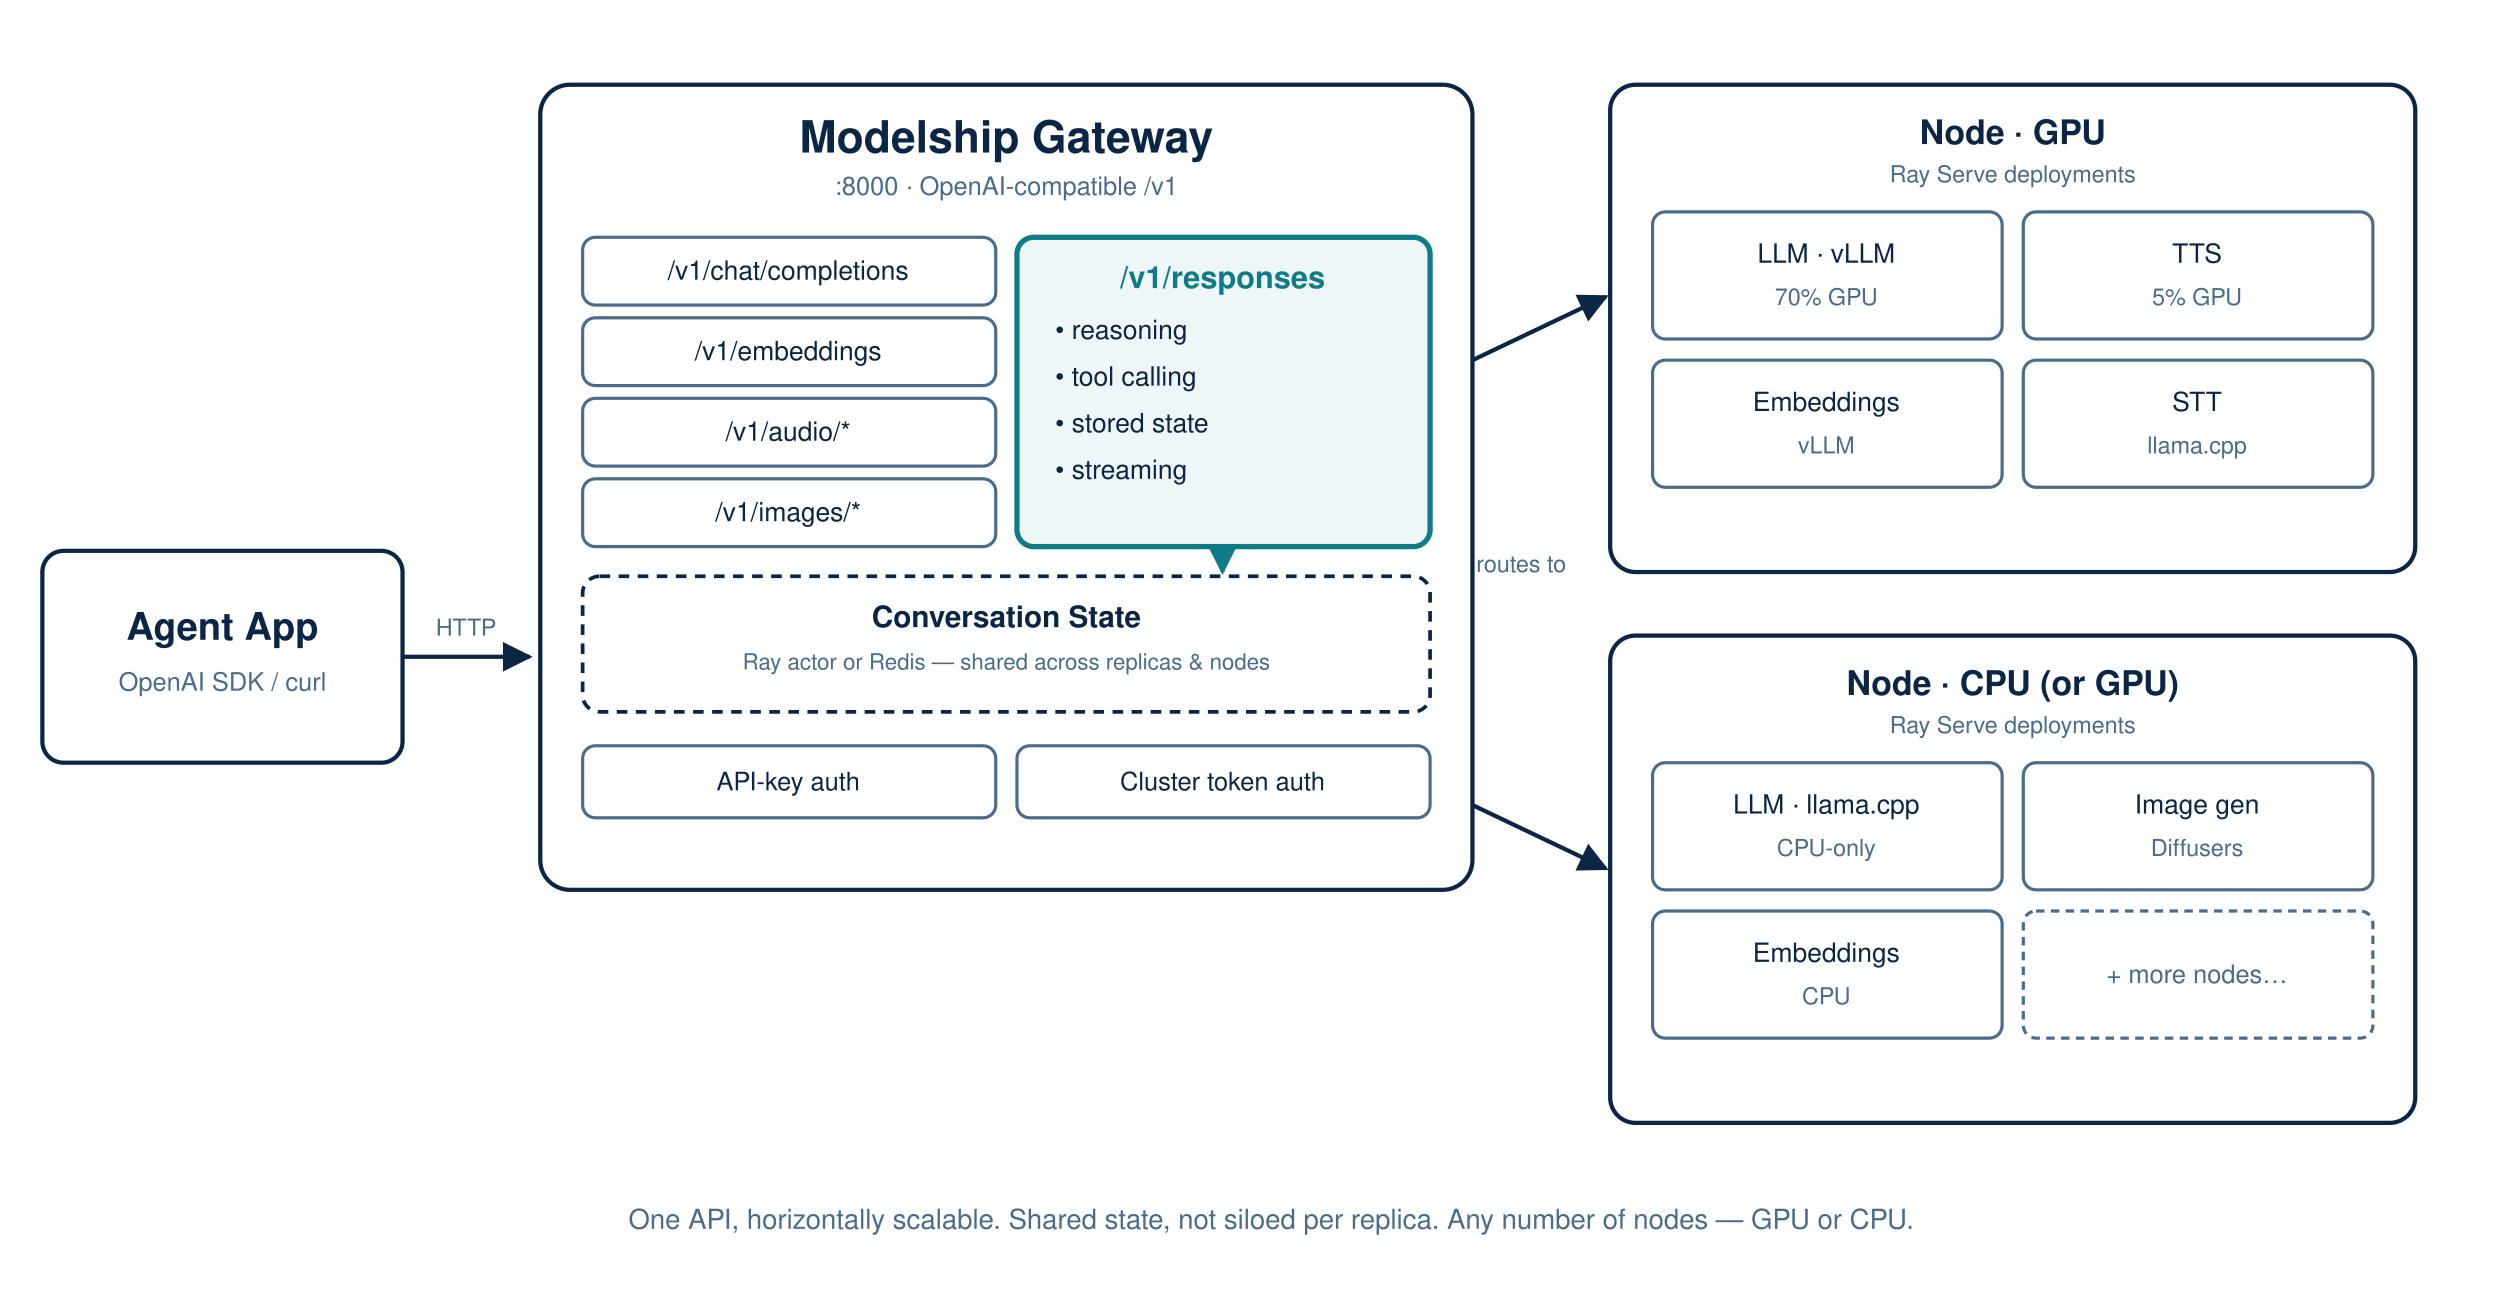
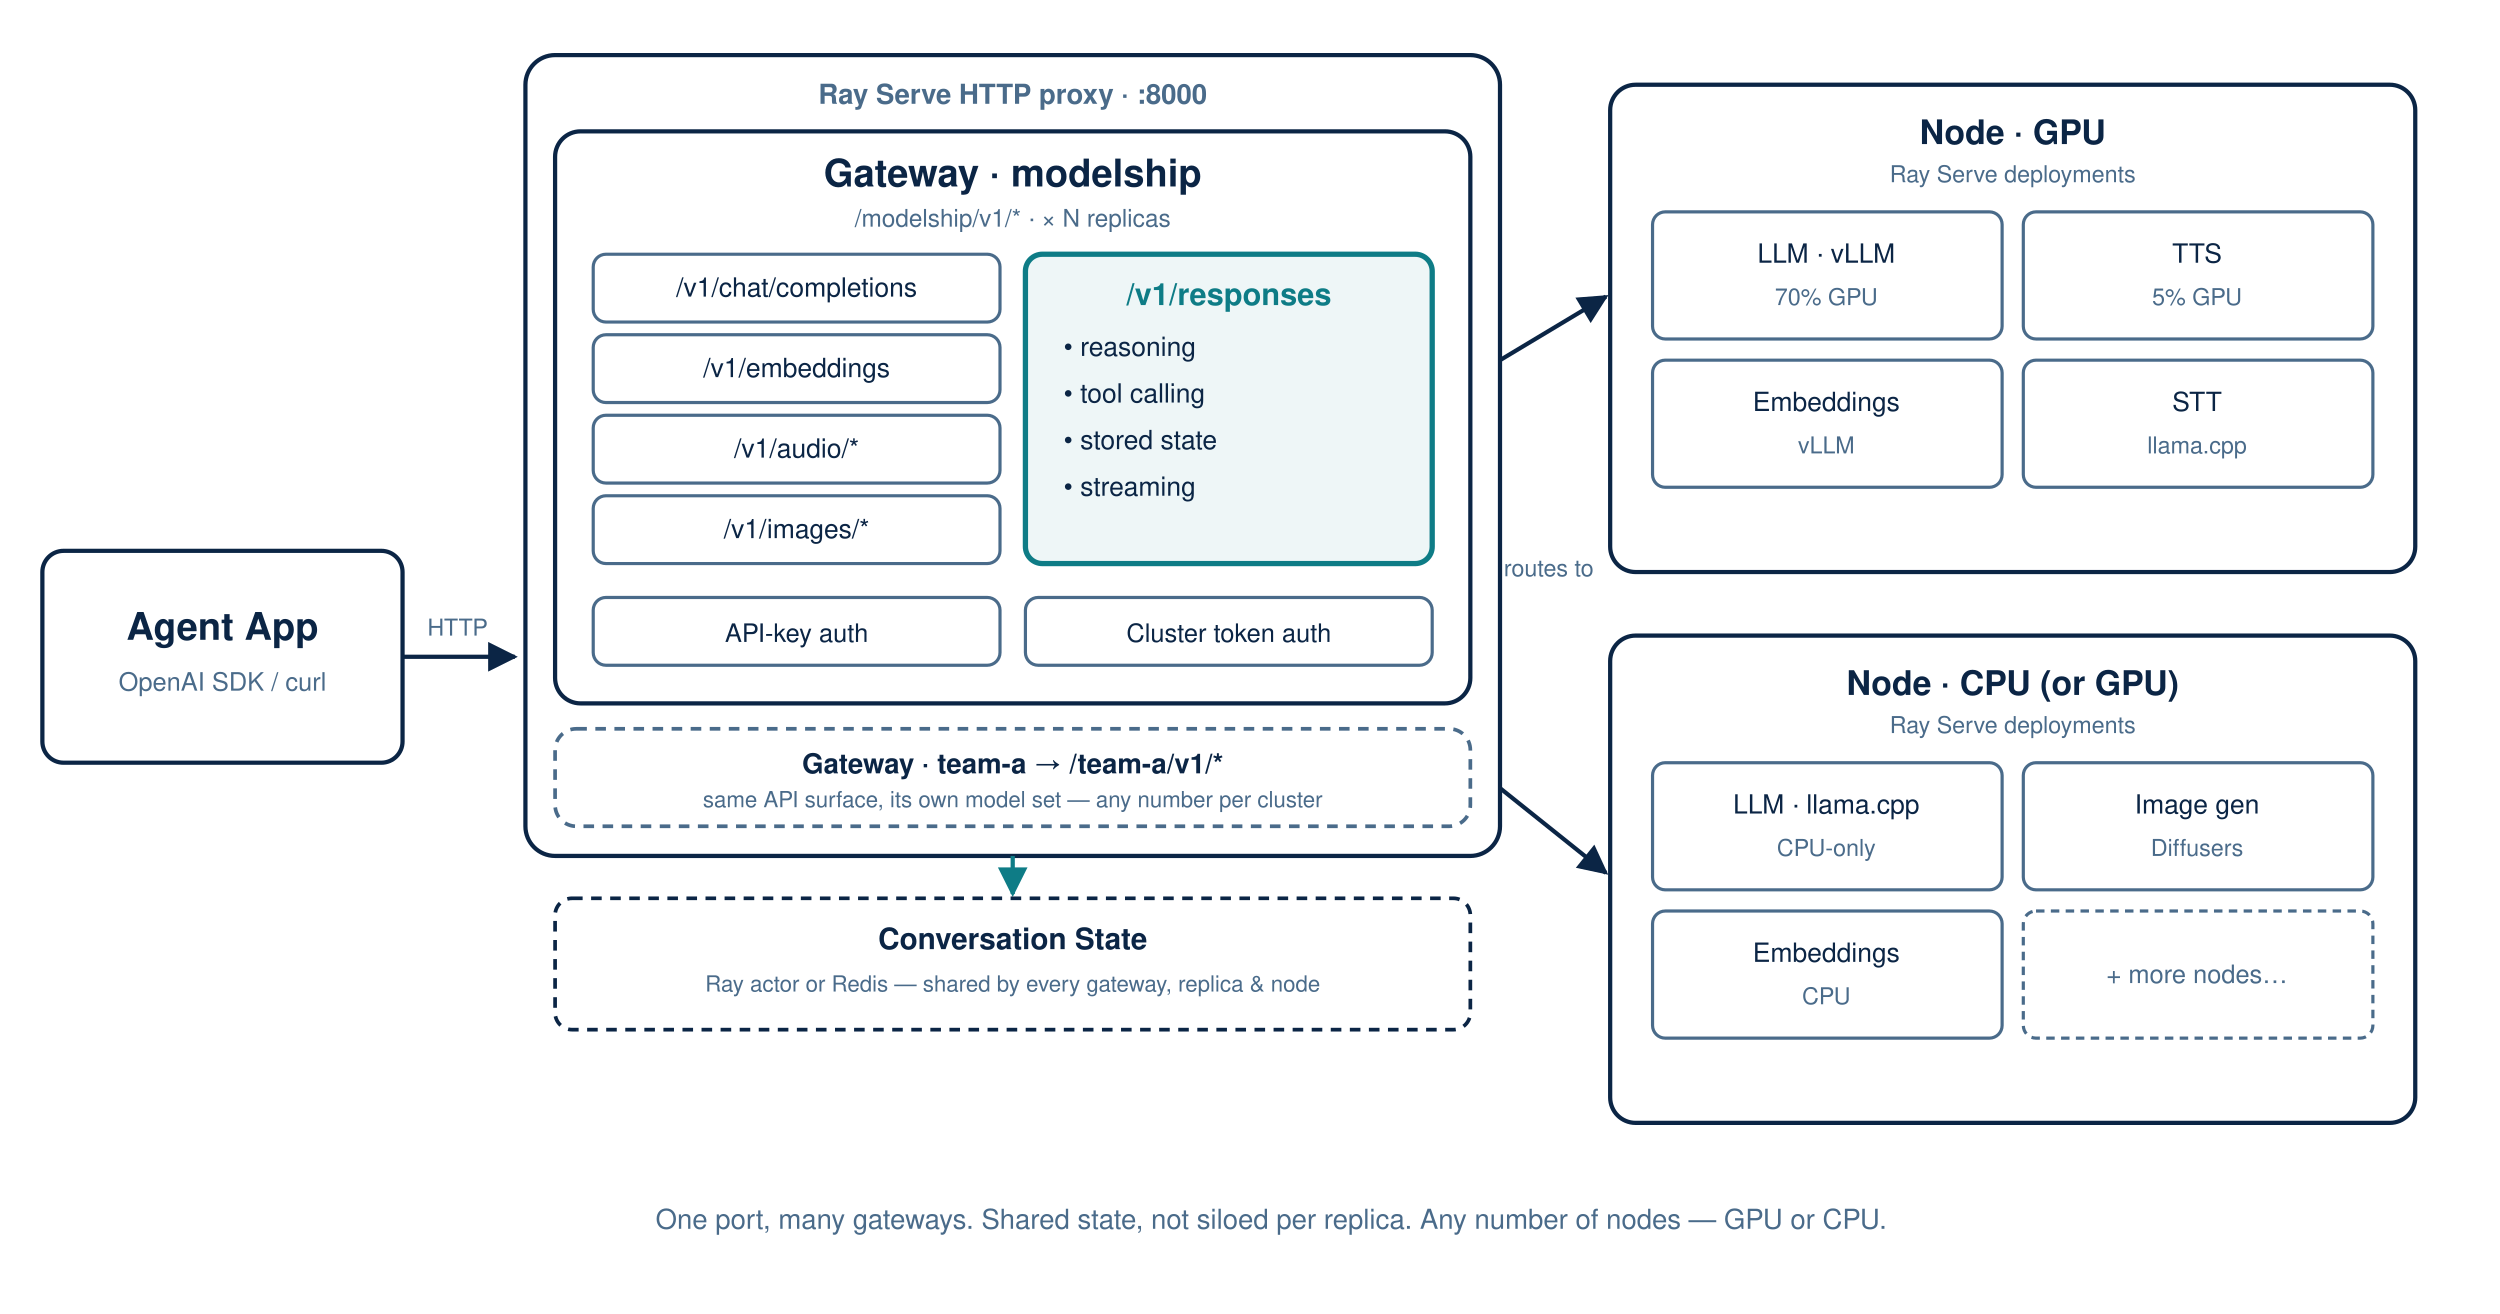
<svg xmlns="http://www.w3.org/2000/svg" viewBox="0 0 1180 620" width="1180" height="620" role="img" aria-label="Modelship architecture diagram" font-family="Helvetica, Arial, sans-serif">
  <defs>
    <marker id="arrow" viewBox="0 0 10 10" refX="9" refY="5" markerWidth="7" markerHeight="7" orient="auto-start-reverse">
      <path d="M0,0 L10,5 L0,10 z" fill="#0B2545" />
    </marker>
    <marker id="arrow-accent" viewBox="0 0 10 10" refX="9" refY="5" markerWidth="7" markerHeight="7" orient="auto-start-reverse">
      <path d="M0,0 L10,5 L0,10 z" fill="#0E7C86" />
    </marker>
  </defs>
  <rect x="20" y="260" width="170" height="100" rx="10" fill="none" stroke="#0B2545" stroke-width="2" />
  <text x="105" y="302" text-anchor="middle" font-size="18" font-weight="700" fill="#0B2545">Agent App</text>
  <text x="105" y="326" text-anchor="middle" font-size="12" fill="#4A6B8A">OpenAI SDK / curl</text>
-   <line x1="190" y1="310" x2="250" y2="310" stroke="#0B2545" stroke-width="2" marker-end="url(#arrow)" />
-   <text x="220" y="300" text-anchor="middle" font-size="11" fill="#4A6B8A">HTTP</text>
-   <rect x="255" y="40" width="440" height="380" rx="14" fill="none" stroke="#0B2545" stroke-width="2" />
-   <text x="475" y="72" text-anchor="middle" font-size="21" font-weight="700" fill="#0B2545">Modelship Gateway</text>
-   <text x="475" y="92" text-anchor="middle" font-size="12" fill="#4A6B8A">:8000 · OpenAI-compatible /v1</text>
-   <rect x="275" y="112" width="195" height="32" rx="6" fill="none" stroke="#4A6B8A" stroke-width="1.5" />
-   <text x="372" y="132" text-anchor="middle" font-size="12.5" fill="#0B2545">/v1/chat/completions</text>
-   <rect x="275" y="150" width="195" height="32" rx="6" fill="none" stroke="#4A6B8A" stroke-width="1.5" />
-   <text x="372" y="170" text-anchor="middle" font-size="12.5" fill="#0B2545">/v1/embeddings</text>
-   <rect x="275" y="188" width="195" height="32" rx="6" fill="none" stroke="#4A6B8A" stroke-width="1.5" />
-   <text x="372" y="208" text-anchor="middle" font-size="12.5" fill="#0B2545">/v1/audio/*</text>
-   <rect x="275" y="226" width="195" height="32" rx="6" fill="none" stroke="#4A6B8A" stroke-width="1.5" />
-   <text x="372" y="246" text-anchor="middle" font-size="12.5" fill="#0B2545">/v1/images/*</text>
-   <rect x="480" y="112" width="195" height="146" rx="8" fill="#0E7C86" fill-opacity="0.07" stroke="#0E7C86" stroke-width="2.5" />
-   <text x="577" y="136" text-anchor="middle" font-size="14.5" font-weight="700" fill="#0E7C86">/v1/responses</text>
-   <text x="498" y="160" font-size="12.5" fill="#0B2545">• reasoning</text>
-   <text x="498" y="182" font-size="12.5" fill="#0B2545">• tool calling</text>
-   <text x="498" y="204" font-size="12.5" fill="#0B2545">• stored state</text>
-   <text x="498" y="226" font-size="12.5" fill="#0B2545">• streaming</text>
-   <line x1="577" y1="258" x2="577" y2="270" stroke="#0E7C86" stroke-width="2" marker-end="url(#arrow-accent)" />
-   <rect x="275" y="272" width="400" height="64" rx="8" fill="none" stroke="#0B2545" stroke-width="1.75" stroke-dasharray="5 4" />
-   <text x="475" y="296" text-anchor="middle" font-size="14" font-weight="600" fill="#0B2545">Conversation State</text>
-   <text x="475" y="316" text-anchor="middle" font-size="10.5" fill="#4A6B8A">Ray actor or Redis — shared across replicas &amp; nodes</text>
-   <rect x="275" y="352" width="195" height="34" rx="6" fill="none" stroke="#4A6B8A" stroke-width="1.5" />
-   <text x="372" y="373" text-anchor="middle" font-size="12" fill="#0B2545">API-key auth</text>
-   <rect x="480" y="352" width="195" height="34" rx="6" fill="none" stroke="#4A6B8A" stroke-width="1.5" />
-   <text x="577" y="373" text-anchor="middle" font-size="12" fill="#0B2545">Cluster token auth</text>
-   <line x1="695" y1="170" x2="758" y2="140" stroke="#0B2545" stroke-width="2" marker-end="url(#arrow)" />
-   <line x1="695" y1="380" x2="758" y2="410" stroke="#0B2545" stroke-width="2" marker-end="url(#arrow)" />
-   <text x="718" y="270" text-anchor="middle" font-size="11" fill="#4A6B8A">routes to</text>
+   <line x1="190" y1="310" x2="243" y2="310" stroke="#0B2545" stroke-width="2" marker-end="url(#arrow)" />
+   <text x="216" y="300" text-anchor="middle" font-size="11" fill="#4A6B8A">HTTP</text>
+   <rect x="248" y="26" width="460" height="378" rx="14" fill="none" stroke="#0B2545" stroke-width="2" />
+   <text x="478" y="49" text-anchor="middle" font-size="13" font-weight="600" fill="#4A6B8A">Ray Serve HTTP proxy · :8000</text>
+   <rect x="262" y="62" width="432" height="270" rx="12" fill="none" stroke="#0B2545" stroke-width="2" />
+   <text x="478" y="88" text-anchor="middle" font-size="18" font-weight="700" fill="#0B2545">Gateway · modelship</text>
+   <text x="478" y="107" text-anchor="middle" font-size="11.5" fill="#4A6B8A">/modelship/v1/*  ·  × N replicas</text>
+   <rect x="280" y="120" width="192" height="32" rx="6" fill="none" stroke="#4A6B8A" stroke-width="1.5" />
+   <text x="376" y="140" text-anchor="middle" font-size="12.5" fill="#0B2545">/v1/chat/completions</text>
+   <rect x="280" y="158" width="192" height="32" rx="6" fill="none" stroke="#4A6B8A" stroke-width="1.5" />
+   <text x="376" y="178" text-anchor="middle" font-size="12.5" fill="#0B2545">/v1/embeddings</text>
+   <rect x="280" y="196" width="192" height="32" rx="6" fill="none" stroke="#4A6B8A" stroke-width="1.5" />
+   <text x="376" y="216" text-anchor="middle" font-size="12.5" fill="#0B2545">/v1/audio/*</text>
+   <rect x="280" y="234" width="192" height="32" rx="6" fill="none" stroke="#4A6B8A" stroke-width="1.5" />
+   <text x="376" y="254" text-anchor="middle" font-size="12.5" fill="#0B2545">/v1/images/*</text>
+   <rect x="484" y="120" width="192" height="146" rx="8" fill="#0E7C86" fill-opacity="0.07" stroke="#0E7C86" stroke-width="2.5" />
+   <text x="580" y="144" text-anchor="middle" font-size="14.5" font-weight="700" fill="#0E7C86">/v1/responses</text>
+   <text x="502" y="168" font-size="12.5" fill="#0B2545">• reasoning</text>
+   <text x="502" y="190" font-size="12.5" fill="#0B2545">• tool calling</text>
+   <text x="502" y="212" font-size="12.5" fill="#0B2545">• stored state</text>
+   <text x="502" y="234" font-size="12.5" fill="#0B2545">• streaming</text>
+   <rect x="280" y="282" width="192" height="32" rx="6" fill="none" stroke="#4A6B8A" stroke-width="1.5" />
+   <text x="376" y="303" text-anchor="middle" font-size="12" fill="#0B2545">API-key auth</text>
+   <rect x="484" y="282" width="192" height="32" rx="6" fill="none" stroke="#4A6B8A" stroke-width="1.5" />
+   <text x="580" y="303" text-anchor="middle" font-size="12" fill="#0B2545">Cluster token auth</text>
+   <rect x="262" y="344" width="432" height="46" rx="10" fill="none" stroke="#4A6B8A" stroke-width="1.75" stroke-dasharray="5 4" />
+   <text x="478" y="365" text-anchor="middle" font-size="13" font-weight="600" fill="#0B2545">Gateway · team-a  →  /team-a/v1/*</text>
+   <text x="478" y="381" text-anchor="middle" font-size="10.5" fill="#4A6B8A">same API surface, its own model set — any number per cluster</text>
+   <line x1="478" y1="404" x2="478" y2="422" stroke="#0E7C86" stroke-width="2" marker-end="url(#arrow-accent)" />
+   <rect x="262" y="424" width="432" height="62" rx="8" fill="none" stroke="#0B2545" stroke-width="1.75" stroke-dasharray="5 4" />
+   <text x="478" y="448" text-anchor="middle" font-size="14" font-weight="600" fill="#0B2545">Conversation State</text>
+   <text x="478" y="468" text-anchor="middle" font-size="10.5" fill="#4A6B8A">Ray actor or Redis — shared by every gateway, replica &amp; node</text>
+   <line x1="708" y1="170" x2="758" y2="140" stroke="#0B2545" stroke-width="2" marker-end="url(#arrow)" />
+   <line x1="708" y1="372" x2="758" y2="412" stroke="#0B2545" stroke-width="2" marker-end="url(#arrow)" />
+   <text x="731" y="272" text-anchor="middle" font-size="11" fill="#4A6B8A">routes to</text>
  <rect x="760" y="40" width="380" height="230" rx="12" fill="none" stroke="#0B2545" stroke-width="2" />
  <text x="950" y="68" text-anchor="middle" font-size="16" font-weight="700" fill="#0B2545">Node · GPU</text>
  <text x="950" y="86" text-anchor="middle" font-size="11" fill="#4A6B8A">Ray Serve deployments</text>
  <rect x="780" y="100" width="165" height="60" rx="6" fill="none" stroke="#4A6B8A" stroke-width="1.5" />
  <text x="862" y="124" text-anchor="middle" font-size="12.5" fill="#0B2545">LLM · vLLM</text>
  <text x="862" y="144" text-anchor="middle" font-size="11" fill="#4A6B8A">70% GPU</text>
  <rect x="955" y="100" width="165" height="60" rx="6" fill="none" stroke="#4A6B8A" stroke-width="1.5" />
  <text x="1037" y="124" text-anchor="middle" font-size="12.5" fill="#0B2545">TTS</text>
  <text x="1037" y="144" text-anchor="middle" font-size="11" fill="#4A6B8A">5% GPU</text>
  <rect x="780" y="170" width="165" height="60" rx="6" fill="none" stroke="#4A6B8A" stroke-width="1.5" />
  <text x="862" y="194" text-anchor="middle" font-size="12.5" fill="#0B2545">Embeddings</text>
  <text x="862" y="214" text-anchor="middle" font-size="11" fill="#4A6B8A">vLLM</text>
  <rect x="955" y="170" width="165" height="60" rx="6" fill="none" stroke="#4A6B8A" stroke-width="1.5" />
  <text x="1037" y="194" text-anchor="middle" font-size="12.5" fill="#0B2545">STT</text>
  <text x="1037" y="214" text-anchor="middle" font-size="11" fill="#4A6B8A">llama.cpp</text>
  <rect x="760" y="300" width="380" height="230" rx="12" fill="none" stroke="#0B2545" stroke-width="2" />
  <text x="950" y="328" text-anchor="middle" font-size="16" font-weight="700" fill="#0B2545">Node · CPU (or GPU)</text>
  <text x="950" y="346" text-anchor="middle" font-size="11" fill="#4A6B8A">Ray Serve deployments</text>
  <rect x="780" y="360" width="165" height="60" rx="6" fill="none" stroke="#4A6B8A" stroke-width="1.5" />
  <text x="862" y="384" text-anchor="middle" font-size="12.5" fill="#0B2545">LLM · llama.cpp</text>
  <text x="862" y="404" text-anchor="middle" font-size="11" fill="#4A6B8A">CPU-only</text>
  <rect x="955" y="360" width="165" height="60" rx="6" fill="none" stroke="#4A6B8A" stroke-width="1.5" />
  <text x="1037" y="384" text-anchor="middle" font-size="12.5" fill="#0B2545">Image gen</text>
  <text x="1037" y="404" text-anchor="middle" font-size="11" fill="#4A6B8A">Diffusers</text>
  <rect x="780" y="430" width="165" height="60" rx="6" fill="none" stroke="#4A6B8A" stroke-width="1.5" />
  <text x="862" y="454" text-anchor="middle" font-size="12.5" fill="#0B2545">Embeddings</text>
  <text x="862" y="474" text-anchor="middle" font-size="11" fill="#4A6B8A">CPU</text>
  <rect x="955" y="430" width="165" height="60" rx="6" fill="none" stroke="#4A6B8A" stroke-width="1.5" stroke-dasharray="4 3" />
  <text x="1037" y="464" text-anchor="middle" font-size="12" fill="#4A6B8A">+ more nodes…</text>
-   <text x="600" y="580" text-anchor="middle" font-size="13" fill="#4A6B8A">One API, horizontally scalable. Shared state, not siloed per replica. Any number of nodes — GPU or CPU.</text>
+   <text x="600" y="580" text-anchor="middle" font-size="13" fill="#4A6B8A">One port, many gateways. Shared state, not siloed per replica. Any number of nodes — GPU or CPU.</text>
</svg>
